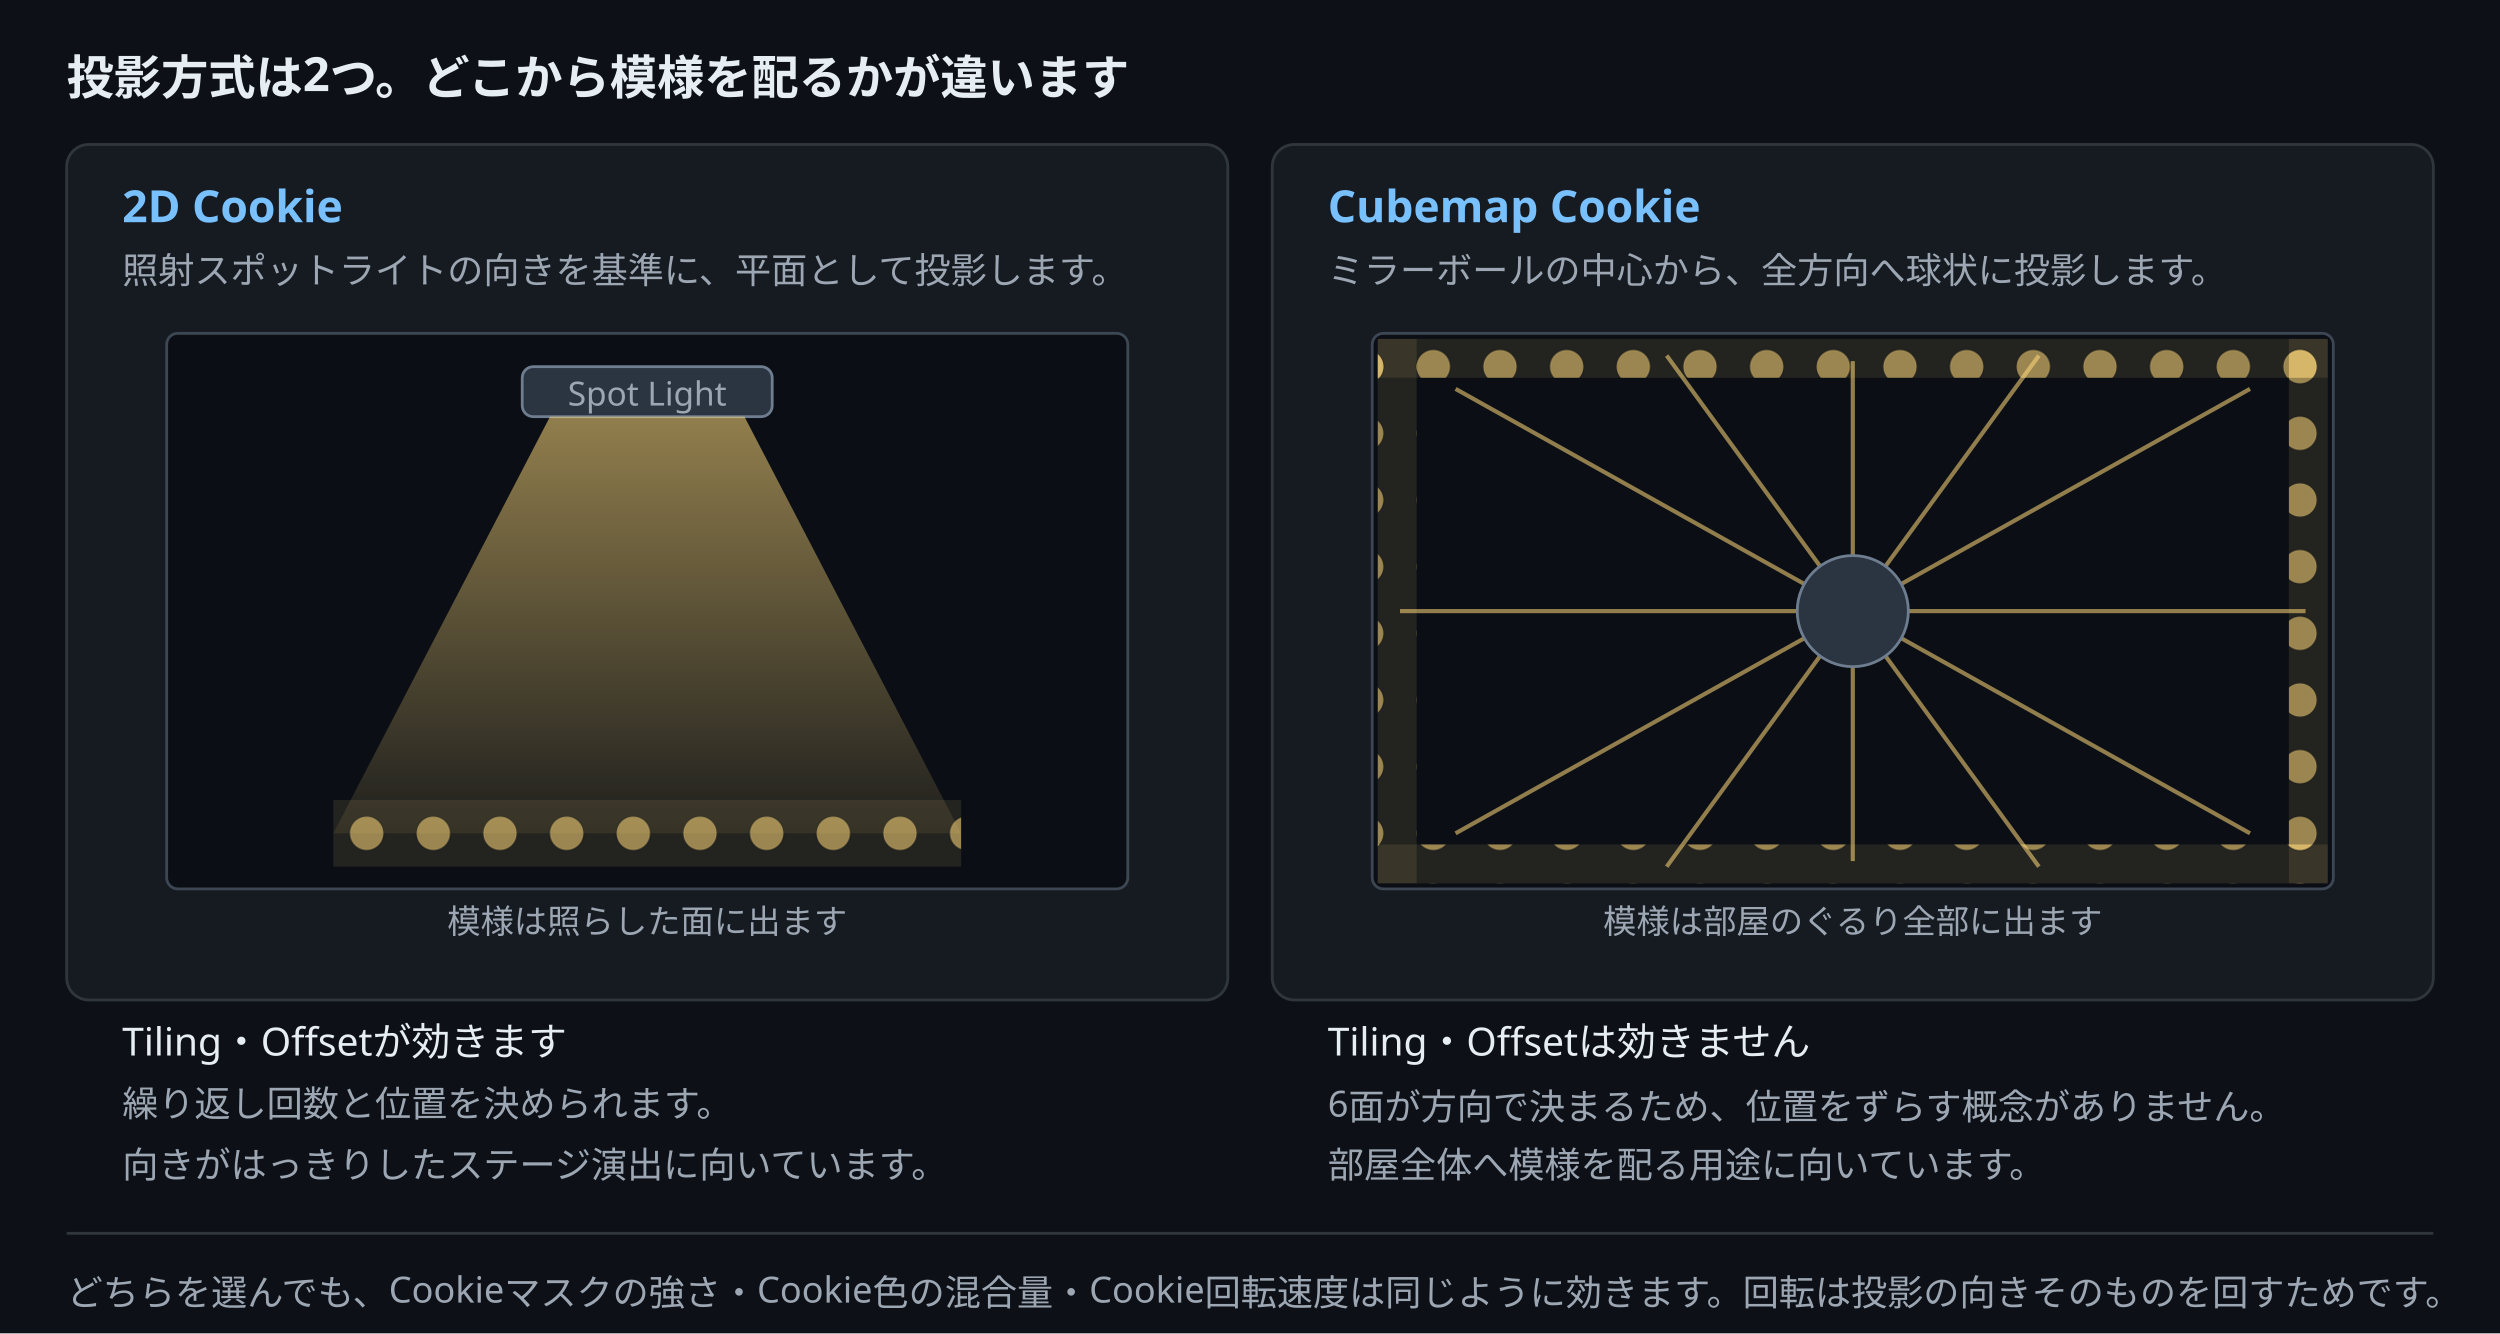
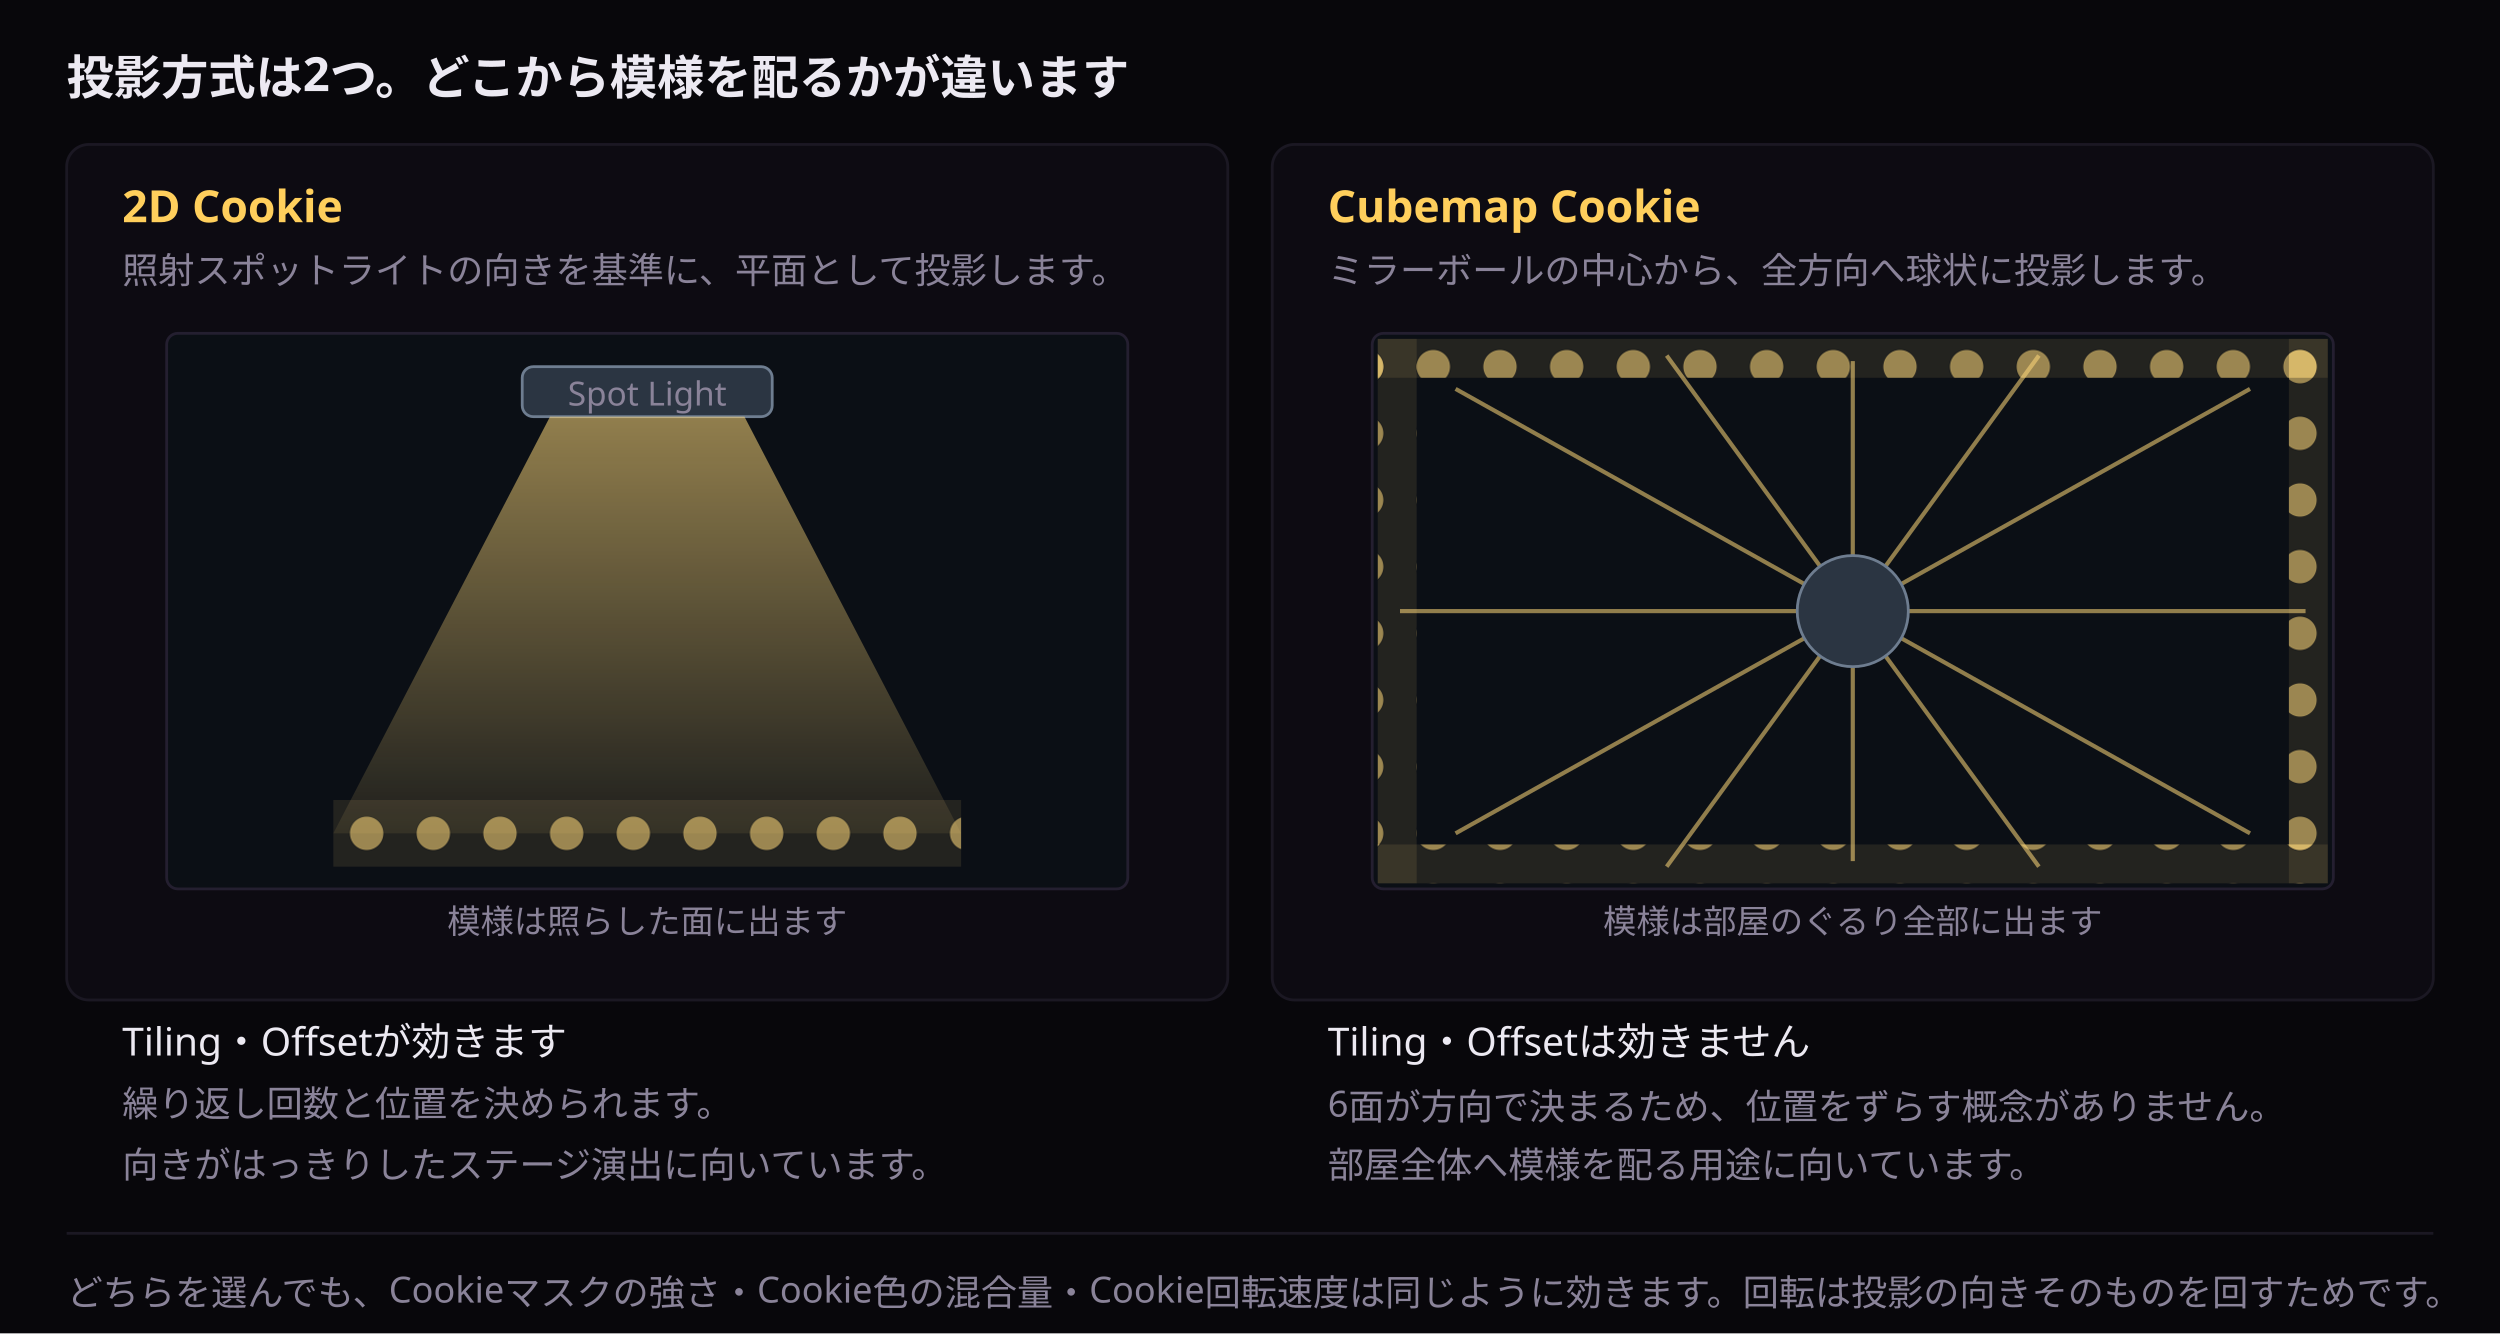
<svg xmlns="http://www.w3.org/2000/svg" viewBox="0 0 900 480" role="img" aria-label="2D Cookieはスポットライトの向きを基準に平面投影し、Cubemap Cookieはミラーボール中心から全方向へ球状投影する違い">
  <style>
-  .bg{fill:#0d1117}
-  .cell{fill:#161b22;stroke:#30363d;stroke-width:1}
-  .room{fill:#0b0f15;stroke:#3d4753;stroke-width:1}
-  .t{fill:#e6edf3;font:14px "Segoe UI","Noto Sans JP",sans-serif}
-  .h{fill:#79c0ff;font:bold 16px "Segoe UI","Noto Sans JP",sans-serif}
-  .m{fill:#9da7b3;font:13px "Segoe UI","Noto Sans JP",sans-serif}
-  .s{fill:#9da7b3;font:12px "Segoe UI","Noto Sans JP",sans-serif}
-  .ttl{fill:#e6edf3;font:bold 17px "Segoe UI","Noto Sans JP",sans-serif}
+  .bg{fill:#08070b}
+  .cell{fill:#0d0b12;stroke:#1b1823;stroke-width:1}
+  .room{fill:#0b0f15;stroke:#241f30;stroke-width:1}
+  .t{fill:#ece9f2;font:14px "Segoe UI","Hiragino Kaku Gothic ProN","Yu Gothic UI","Meiryo",sans-serif}
+  .h{fill:#ffcf5c;font:bold 16px "Segoe UI","Hiragino Kaku Gothic ProN","Yu Gothic UI","Meiryo",sans-serif}
+  .m{fill:#8a8399;font:13px "Segoe UI","Hiragino Kaku Gothic ProN","Yu Gothic UI","Meiryo",sans-serif}
+  .s{fill:#8a8399;font:12px "Segoe UI","Hiragino Kaku Gothic ProN","Yu Gothic UI","Meiryo",sans-serif}
+  .ttl{fill:#ece9f2;font:bold 17px "Segoe UI","Hiragino Kaku Gothic ProN","Yu Gothic UI","Meiryo",sans-serif}
 .ray{stroke:#ffd97a;stroke-width:1.5;opacity:.55}
 .ball{fill:#2b3542;stroke:#6e7d90;stroke-width:1}
</style>
  <defs>
    <linearGradient id="cone" x1="0" y1="0" x2="0" y2="1">
      <stop offset="0%" stop-color="#ffd97a" stop-opacity=".55" />
      <stop offset="100%" stop-color="#ffd97a" stop-opacity=".08" />
    </linearGradient>
    <pattern id="pat" width="24" height="24" patternUnits="userSpaceOnUse">
      <rect width="24" height="24" fill="#ffd97a" opacity=".10" />
      <circle cx="12" cy="12" r="6" fill="#ffd97a" opacity=".55" />
    </pattern>
  </defs>
  <rect class="bg" width="900" height="480" />
  <text class="ttl" x="24" y="34">投影方式は2つ。どこから模様を配るかが違います</text>
  <rect class="cell" x="24" y="52" width="418" height="308" rx="8" />
  <text class="h" x="44" y="80">2D Cookie</text>
  <text class="m" x="44" y="102">照射スポットライトの向きを基準に、平面として投影します。</text>
  <rect class="room" x="60" y="120" width="346" height="200" rx="4" />
  <rect x="188" y="132" width="90" height="18" rx="4" fill="#2b3542" stroke="#6e7d90" />
  <text class="s" x="233" y="146" text-anchor="middle" fill="#c9d4e0">Spot Light</text>
  <path d="M198 150 L120 300 L346 300 L268 150 Z" fill="url(#cone)" />
  <rect x="120" y="288" width="226" height="24" fill="url(#pat)" />
  <text class="s" x="233" y="336" text-anchor="middle">模様は照らした面に出ます</text>
  <text class="t" x="44" y="380">Tiling・Offsetが効きます</text>
  <text class="m" x="44" y="402">繰り返し回数と位置を決められます。</text>
  <text class="m" x="44" y="424">向きがはっきりしたステージ演出に向いています。</text>
  <rect class="cell" x="458" y="52" width="418" height="308" rx="8" />
  <text class="h" x="478" y="80">Cubemap Cookie</text>
  <text class="m" x="478" y="102">ミラーボールの中心から、全方向へ球状に投影します。</text>
  <rect class="room" x="494" y="120" width="346" height="200" rx="4" />
  <g class="ray">
    <line x1="667" y1="220" x2="667" y2="130" />
    <line x1="667" y1="220" x2="667" y2="310" />
    <line x1="667" y1="220" x2="504" y2="220" />
    <line x1="667" y1="220" x2="830" y2="220" />
    <line x1="667" y1="220" x2="524" y2="140" />
    <line x1="667" y1="220" x2="810" y2="140" />
    <line x1="667" y1="220" x2="524" y2="300" />
    <line x1="667" y1="220" x2="810" y2="300" />
    <line x1="667" y1="220" x2="600" y2="128" />
    <line x1="667" y1="220" x2="734" y2="128" />
    <line x1="667" y1="220" x2="600" y2="312" />
    <line x1="667" y1="220" x2="734" y2="312" />
  </g>
  <circle class="ball" cx="667" cy="220" r="20" />
  <rect x="496" y="122" width="342" height="14" fill="url(#pat)" />
  <rect x="496" y="304" width="342" height="14" fill="url(#pat)" />
  <rect x="496" y="122" width="14" height="196" fill="url(#pat)" />
  <rect x="824" y="122" width="14" height="196" fill="url(#pat)" />
  <text class="s" x="667" y="336" text-anchor="middle">模様は部屋のぐるり全部に出ます</text>
  <text class="t" x="478" y="380">Tiling・Offsetは効きません</text>
  <text class="m" x="478" y="402">6面が方向で決まるため、位置をずらす概念がありません。</text>
  <text class="m" x="478" y="424">部屋全体へ模様を配る用途に向いています。</text>
-   <line x1="24" y1="444" x2="876" y2="444" stroke="#30363d" />
+   <line x1="24" y1="444" x2="876" y2="444" stroke="#1b1823" />
  <text class="m" x="24" y="470">どちらを選んでも、Cookieマスクの強さ・Cookie色の混合量・Cookie回転速度は同じように効きます。回転は投影の向きそのものを回すためです。</text>
</svg>
